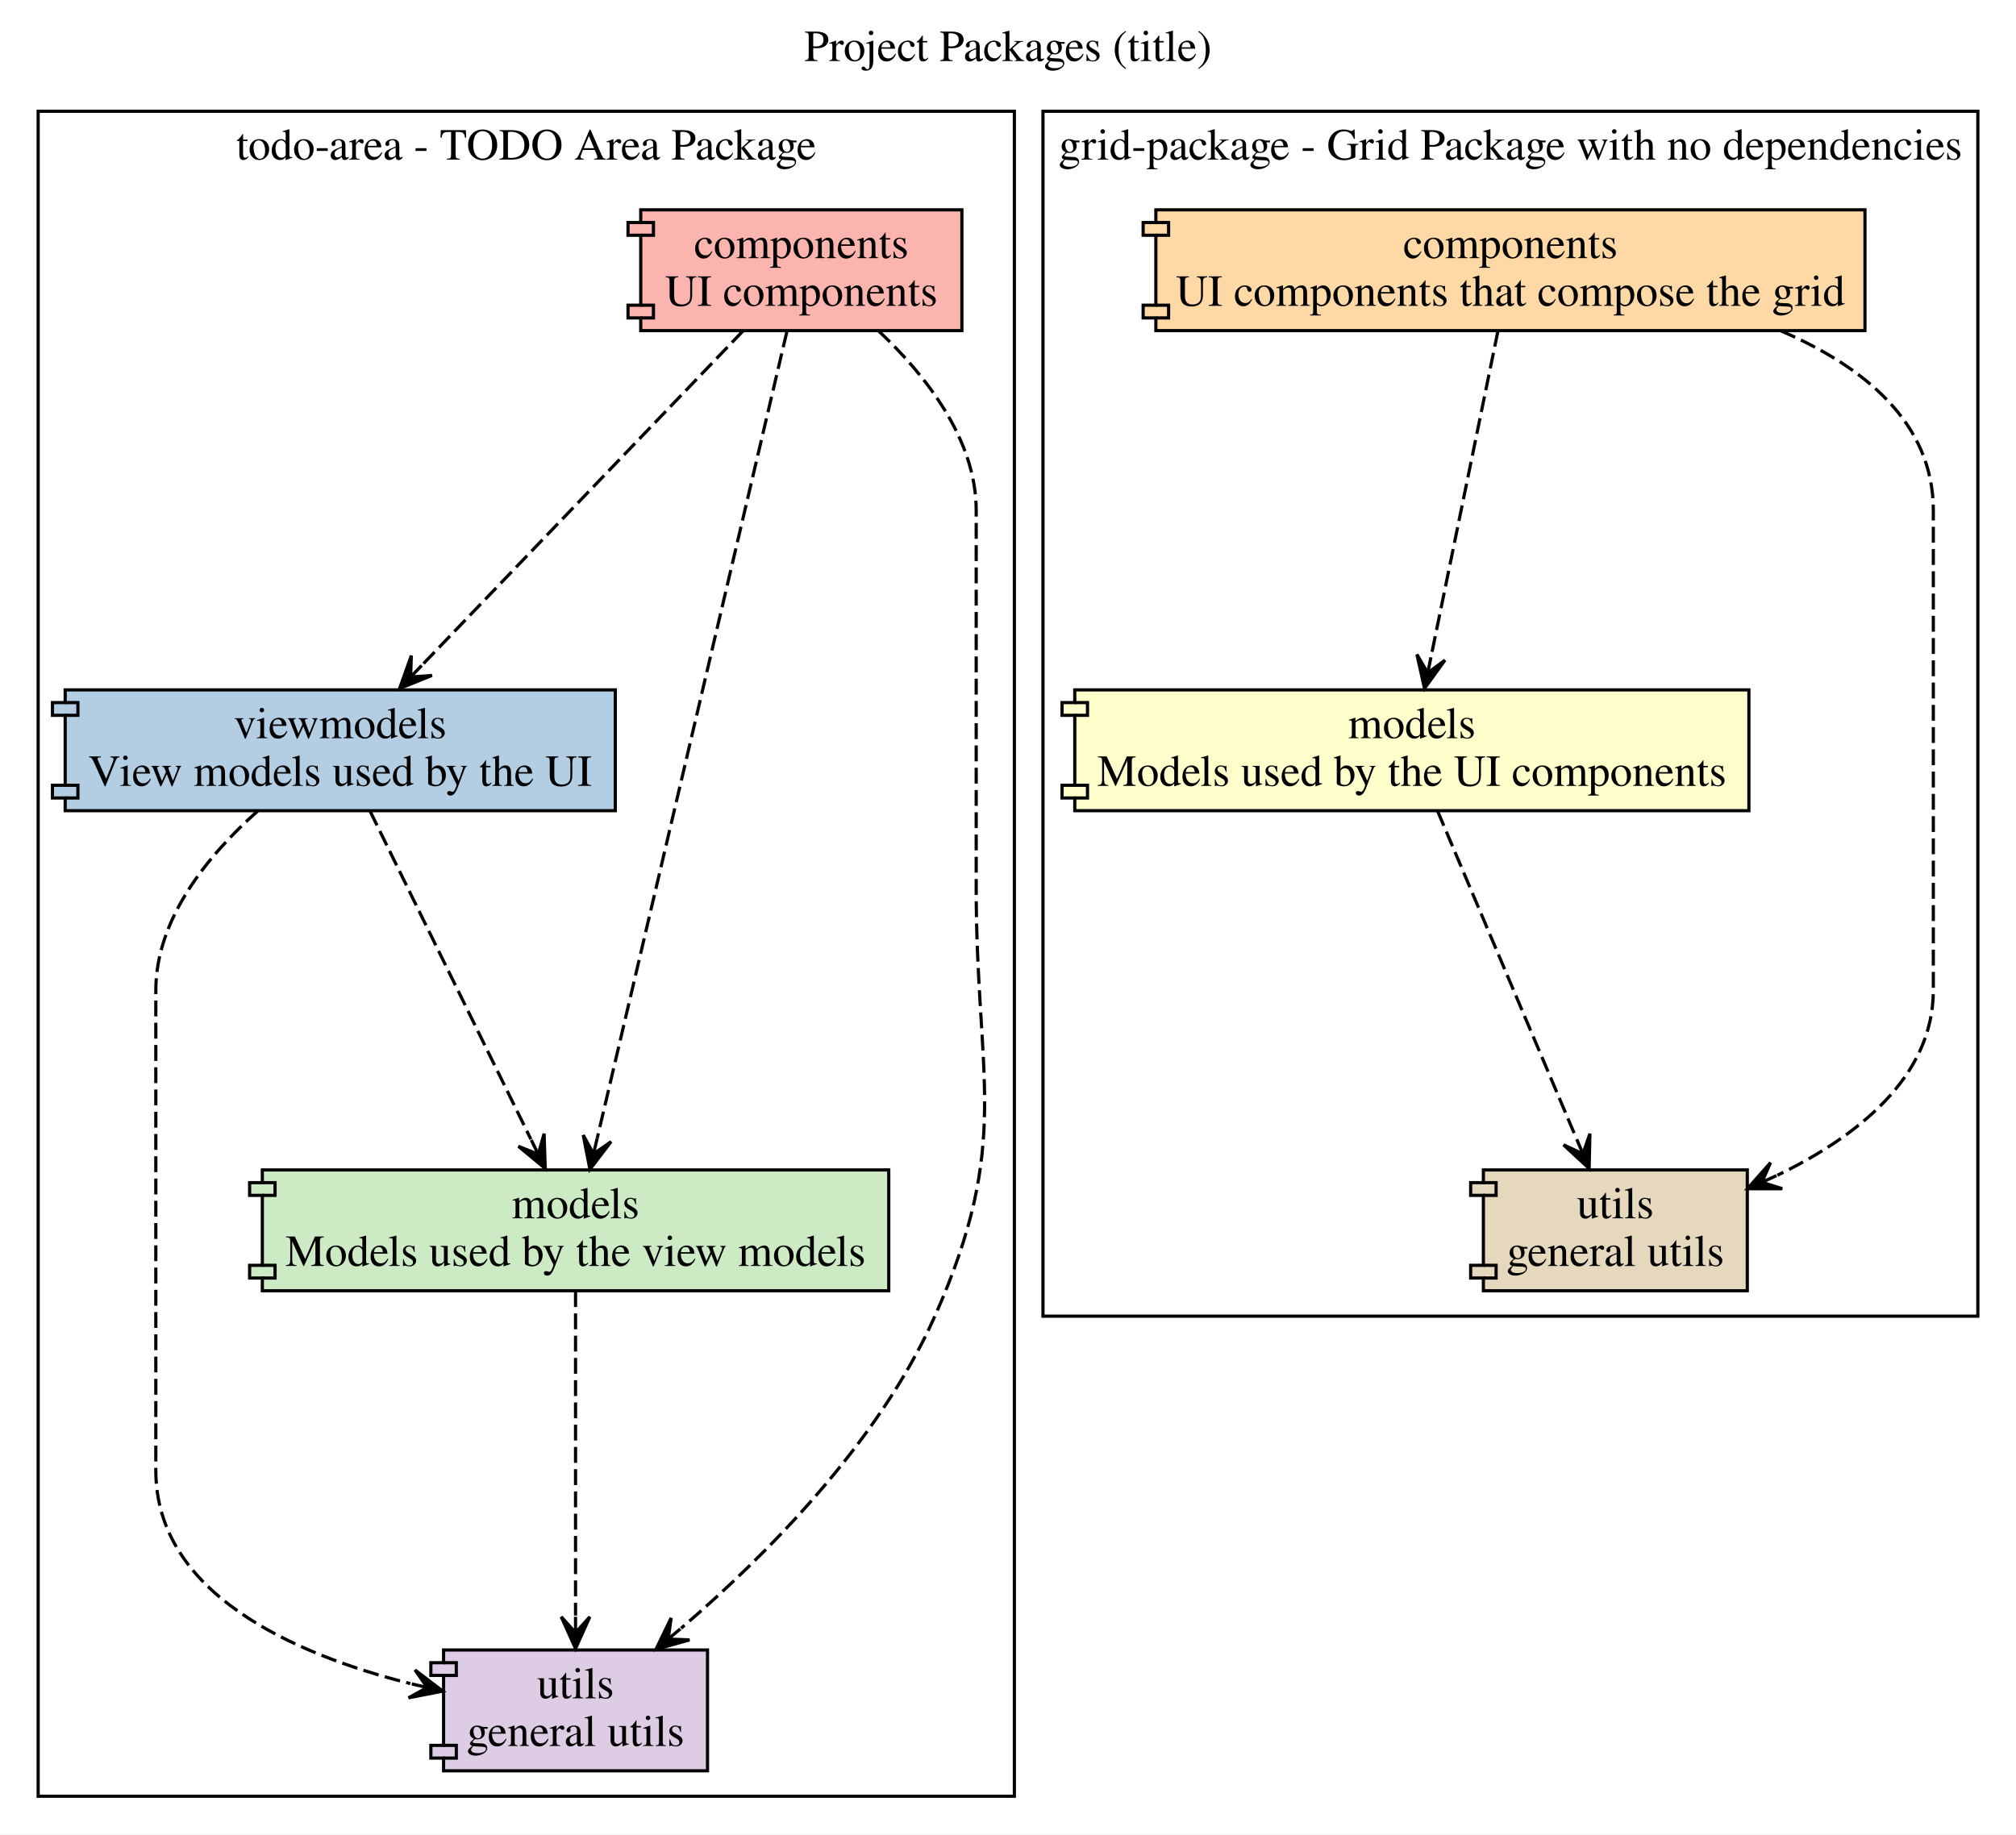
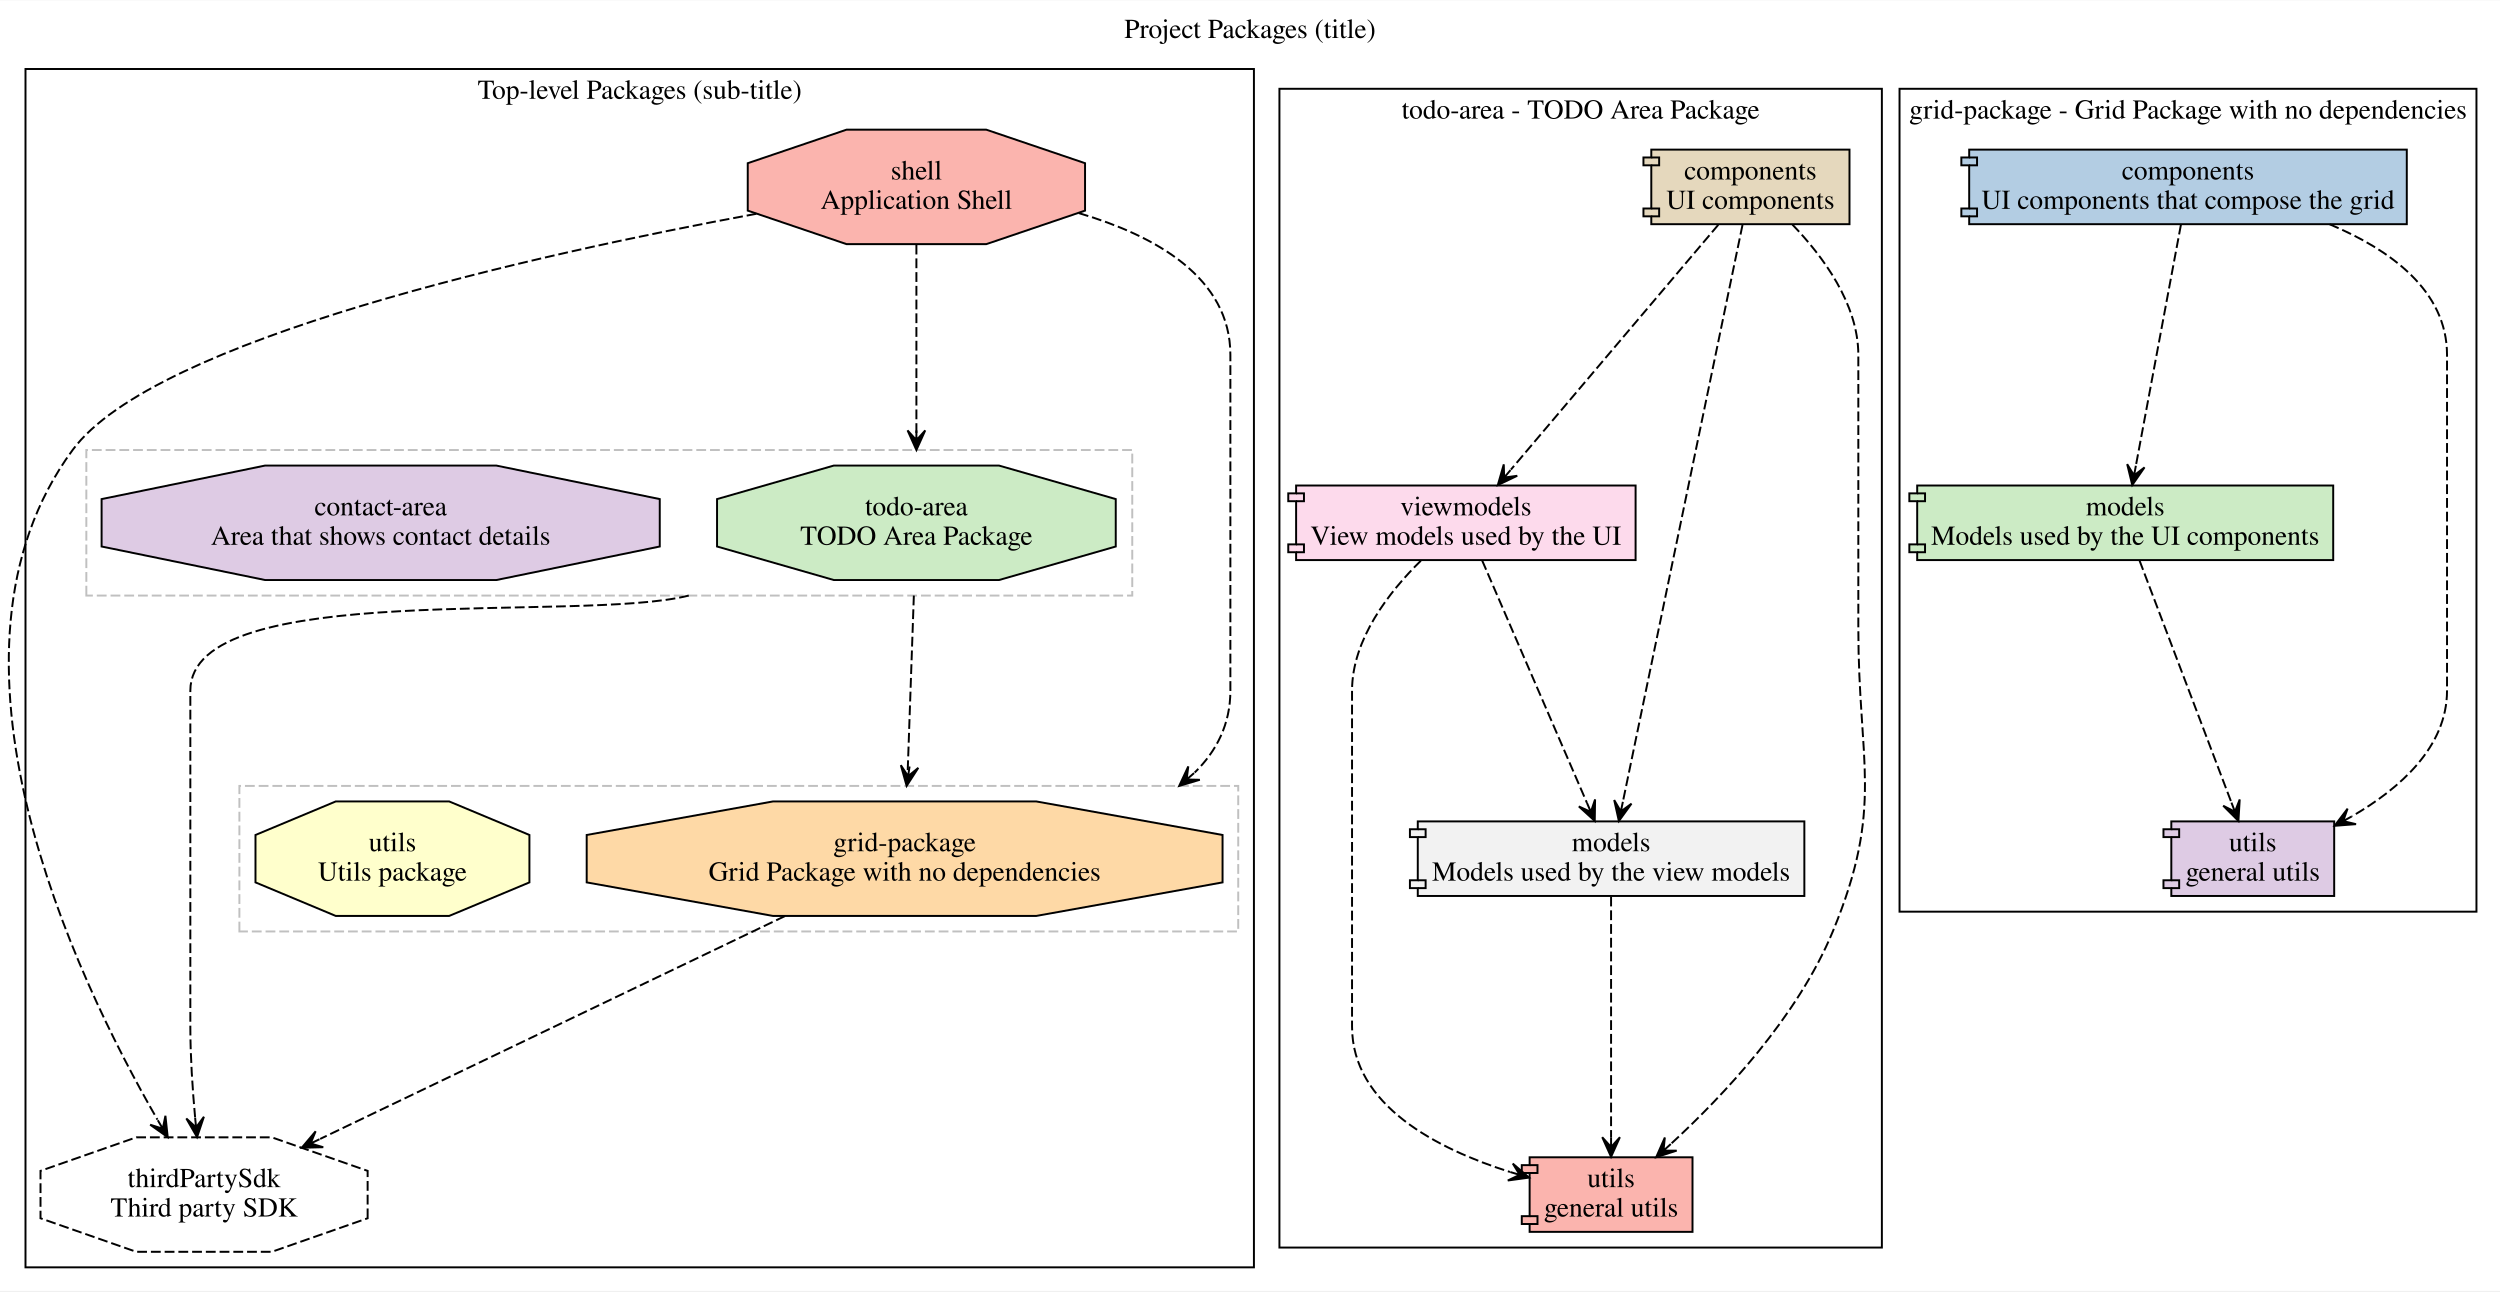
- <svg xmlns="http://www.w3.org/2000/svg" width="634pt" height="577pt" viewBox="0.00 0.00 634.00 577.00">
-   <g id="graph0" class="graph" transform="scale(1 1) rotate(0) translate(4 573)">
-     <polygon fill="#ffffff" stroke="transparent" points="-4,4 -4,-573 630,-573 630,4 -4,4" />
-     <text text-anchor="middle" x="313" y="-553.8" font-family="Times,serif" font-size="14.00" fill="#000000">Project Packages (title)</text>
+ <svg xmlns="http://www.w3.org/2000/svg" width="1274pt" height="658pt" viewBox="0.00 0.00 1273.99 657.67">
+   <g id="graph0" class="graph" transform="scale(1 1) rotate(0) translate(4 653.6715)">
+     <polygon fill="#ffffff" stroke="transparent" points="-4,4 -4,-653.672 1269.993,-653.672 1269.993,4 -4,4" />
+     <text text-anchor="middle" x="632.996" y="-634.471" font-family="Times,serif" font-size="14.00" fill="#000000">Project Packages (title)</text>
    <g id="clust1" class="cluster">
-       <polygon fill="#ffffff" stroke="#000000" points="8,-8 8,-538 315,-538 315,-8 8,-8" />
-       <text text-anchor="middle" x="161.5" y="-522.8" font-family="Times,serif" font-size="14.00" fill="#000000">todo-area - TODO Area Package</text>
+       <polygon fill="#ffffff" stroke="#000000" points="8.993,-8 8.993,-618.672 634.993,-618.672 634.993,-8 8.993,-8" />
+       <text text-anchor="middle" x="321.993" y="-603.471" font-family="Times,serif" font-size="14.00" fill="#000000">Top-level Packages (sub-title)</text>
    </g>
-     <g id="clust6" class="cluster">
-       <polygon fill="#ffffff" stroke="#000000" points="324,-159 324,-538 618,-538 618,-159 324,-159" />
-       <text text-anchor="middle" x="471" y="-522.8" font-family="Times,serif" font-size="14.00" fill="#000000">grid-package - Grid Package with no dependencies</text>
+     <g id="clust4" class="cluster">
+       <polygon fill="#ffffff" stroke="#c0c0c0" stroke-dasharray="5,2" points="39.993,-350.336 39.993,-424.504 572.993,-424.504 572.993,-350.336 39.993,-350.336" />
+     </g>
+     <g id="clust7" class="cluster">
+       <polygon fill="#ffffff" stroke="#c0c0c0" stroke-dasharray="5,2" points="117.993,-179.168 117.993,-253.336 626.993,-253.336 626.993,-179.168 117.993,-179.168" />
+     </g>
+     <g id="clust10" class="cluster">
+       <polygon fill="#ffffff" stroke="#000000" points="647.993,-18.084 647.993,-608.588 954.993,-608.588 954.993,-18.084 647.993,-18.084" />
+       <text text-anchor="middle" x="801.493" y="-593.388" font-family="Times,serif" font-size="14.00" fill="#000000">todo-area - TODO Area Package</text>
+     </g>
+     <g id="clust15" class="cluster">
+       <polygon fill="#ffffff" stroke="#000000" points="963.993,-189.252 963.993,-608.588 1257.993,-608.588 1257.993,-189.252 963.993,-189.252" />
+       <text text-anchor="middle" x="1110.993" y="-593.388" font-family="Times,serif" font-size="14.00" fill="#000000">grid-package - Grid Package with no dependencies</text>
    </g>
    <g id="node1" class="node">
-       <polygon fill="#fbb4ae" stroke="#000000" points="298.5,-507 197.5,-507 197.5,-503 193.5,-503 193.5,-499 197.5,-499 197.5,-477 193.5,-477 193.5,-473 197.5,-473 197.5,-469 298.5,-469 298.5,-507" />
-       <polyline fill="none" stroke="#000000" points="197.5,-503 201.5,-503 201.5,-499 197.5,-499 " />
-       <polyline fill="none" stroke="#000000" points="197.5,-477 201.5,-477 201.5,-473 197.5,-473 " />
-       <text text-anchor="middle" x="248" y="-491.8" font-family="Times,serif" font-size="14.00" fill="#000000">components</text>
-       <text text-anchor="middle" x="248" y="-476.8" font-family="Times,serif" font-size="14.00" fill="#000000">UI components</text>
+       <polygon fill="#fbb4ae" stroke="#000000" points="548.936,-546.506 548.936,-570.669 498.591,-587.756 427.394,-587.756 377.05,-570.669 377.05,-546.506 427.394,-529.419 498.591,-529.419 548.936,-546.506" />
+       <text text-anchor="middle" x="462.993" y="-562.388" font-family="Times,serif" font-size="14.00" fill="#000000">shell</text>
+       <text text-anchor="middle" x="462.993" y="-547.388" font-family="Times,serif" font-size="14.00" fill="#000000">Application Shell</text>
    </g>
    <g id="node2" class="node">
-       <polygon fill="#b3cde3" stroke="#000000" points="189.5,-356 16.5,-356 16.5,-352 12.5,-352 12.5,-348 16.5,-348 16.5,-326 12.5,-326 12.5,-322 16.5,-322 16.5,-318 189.5,-318 189.5,-356" />
-       <polyline fill="none" stroke="#000000" points="16.5,-352 20.5,-352 20.5,-348 16.5,-348 " />
-       <polyline fill="none" stroke="#000000" points="16.5,-326 20.5,-326 20.5,-322 16.5,-322 " />
-       <text text-anchor="middle" x="103" y="-340.8" font-family="Times,serif" font-size="14.00" fill="#000000">viewmodels</text>
-       <text text-anchor="middle" x="103" y="-325.8" font-family="Times,serif" font-size="14.00" fill="#000000">View models used by the UI</text>
+       <polygon fill="none" stroke="#000000" stroke-dasharray="5,2" points="183.343,-33.002 183.343,-57.166 134.517,-74.252 65.468,-74.252 16.643,-57.166 16.643,-33.002 65.468,-15.916 134.517,-15.916 183.343,-33.002" />
+       <text text-anchor="middle" x="99.993" y="-48.884" font-family="Times,serif" font-size="14.00" fill="#000000">thirdPartySdk</text>
+       <text text-anchor="middle" x="99.993" y="-33.884" font-family="Times,serif" font-size="14.00" fill="#000000">Third party SDK</text>
    </g>
    <g id="edge1" class="edge">
-       <path fill="none" stroke="#000000" stroke-dasharray="5,2" d="M229.636,-468.876C204.064,-442.246 157.616,-393.876 128.64,-363.701" />
-       <polygon fill="#000000" stroke="#000000" points="121.673,-356.446 131.845,-360.542 125.136,-360.052 128.6,-363.659 128.6,-363.659 128.6,-363.659 125.136,-360.052 125.354,-366.776 121.673,-356.446 121.673,-356.446" />
-       <text text-anchor="middle" x="182" y="-408.8" font-family="Times,serif" font-size="14.00" fill="#000000"> </text>
+       <path fill="none" stroke="#000000" stroke-dasharray="5,2" d="M381.417,-544.881C268.713,-524.092 74.524,-480.958 32.993,-424.504 -43.698,-320.257 33.8,-156.866 76.231,-83.272" />
+       <polygon fill="#000000" stroke="#000000" points="81.468,-74.334 80.295,-85.237 78.94,-78.648 76.412,-82.962 76.412,-82.962 76.412,-82.962 78.94,-78.648 72.53,-80.687 81.468,-74.334 81.468,-74.334" />
+       <text text-anchor="middle" x="3.993" y="-298.136" font-family="Times,serif" font-size="14.00" fill="#000000"> </text>
    </g>
    <g id="node3" class="node">
-       <polygon fill="#ccebc5" stroke="#000000" points="275.5,-205 78.5,-205 78.5,-201 74.5,-201 74.5,-197 78.5,-197 78.5,-175 74.5,-175 74.5,-171 78.5,-171 78.5,-167 275.5,-167 275.5,-205" />
-       <polyline fill="none" stroke="#000000" points="78.5,-201 82.5,-201 82.5,-197 78.5,-197 " />
-       <polyline fill="none" stroke="#000000" points="78.5,-175 82.5,-175 82.5,-171 78.5,-171 " />
-       <text text-anchor="middle" x="177" y="-189.8" font-family="Times,serif" font-size="14.00" fill="#000000">models</text>
-       <text text-anchor="middle" x="177" y="-174.8" font-family="Times,serif" font-size="14.00" fill="#000000">Models used by the view models</text>
+       <polygon fill="#ccebc5" stroke="#000000" points="564.581,-375.338 564.581,-399.502 505.072,-416.588 420.914,-416.588 361.405,-399.502 361.405,-375.338 420.914,-358.252 505.072,-358.252 564.581,-375.338" />
+       <text text-anchor="middle" x="462.993" y="-391.22" font-family="Times,serif" font-size="14.00" fill="#000000">todo-area</text>
+       <text text-anchor="middle" x="462.993" y="-376.22" font-family="Times,serif" font-size="14.00" fill="#000000">TODO Area Package</text>
    </g>
    <g id="edge2" class="edge">
-       <path fill="none" stroke="#000000" stroke-dasharray="5,2" d="M243.451,-468.649C231.328,-417.085 198.193,-276.146 183.811,-214.973" />
-       <polygon fill="#000000" stroke="#000000" points="181.512,-205.19 188.181,-213.894 182.656,-210.057 183.8,-214.924 183.8,-214.924 183.8,-214.924 182.656,-210.057 179.42,-215.954 181.512,-205.19 181.512,-205.19" />
-       <text text-anchor="middle" x="218" y="-333.3" font-family="Times,serif" font-size="14.00" fill="#000000"> </text>
+       <path fill="none" stroke="#000000" stroke-dasharray="5,2" d="M462.993,-529.163C462.993,-500.909 462.993,-458.036 462.993,-426.84" />
+       <polygon fill="#000000" stroke="#000000" points="462.993,-424.504 467.493,-434.503 462.993,-429.504 462.993,-434.504 462.993,-434.504 462.993,-434.504 462.993,-429.504 458.493,-434.504 462.993,-424.504 462.993,-424.504" />
+       <text text-anchor="middle" x="464.993" y="-469.304" font-family="Times,serif" font-size="14.00" fill="#000000"> </text>
+     </g>
+     <g id="node5" class="node">
+       <polygon fill="#fed9a6" stroke="#000000" points="619.009,-204.17 619.009,-228.334 524.102,-245.42 389.884,-245.42 294.977,-228.334 294.977,-204.17 389.884,-187.084 524.102,-187.084 619.009,-204.17" />
+       <text text-anchor="middle" x="456.993" y="-220.052" font-family="Times,serif" font-size="14.00" fill="#000000">grid-package</text>
+       <text text-anchor="middle" x="456.993" y="-205.052" font-family="Times,serif" font-size="14.00" fill="#000000">Grid Package with no dependencies</text>
+     </g>
+     <g id="edge3" class="edge">
+       <path fill="none" stroke="#000000" stroke-dasharray="5,2" d="M545.805,-545.225C584.846,-533.709 622.993,-512.381 622.993,-473.004 622.993,-473.004 622.993,-473.004 622.993,-301.836 622.993,-284.761 615.968,-271.089 604.809,-260.143" />
+       <polygon fill="#000000" stroke="#000000" points="596.912,-253.335 607.424,-256.456 600.699,-256.6 604.486,-259.865 604.486,-259.865 604.486,-259.865 600.699,-256.6 601.548,-263.273 596.912,-253.335 596.912,-253.335" />
+       <text text-anchor="middle" x="624.993" y="-383.72" font-family="Times,serif" font-size="14.00" fill="#000000"> </text>
+     </g>
+     <g id="edge5" class="edge">
+       <path fill="none" stroke="#000000" stroke-dasharray="5,2" d="M346.993,-350.336C291.301,-336.172 92.993,-359.3 92.993,-301.836 92.993,-301.836 92.993,-301.836 92.993,-130.668 92.993,-115.553 94.091,-98.986 95.417,-84.488" />
+       <polygon fill="#000000" stroke="#000000" points="96.411,-74.347 99.914,-84.738 95.923,-79.323 95.435,-84.299 95.435,-84.299 95.435,-84.299 95.923,-79.323 90.957,-83.861 96.411,-74.347 96.411,-74.347" />
+       <text text-anchor="middle" x="94.993" y="-212.552" font-family="Times,serif" font-size="14.00" fill="#000000"> </text>
+     </g>
+     <g id="edge6" class="edge">
+       <path fill="none" stroke="#000000" stroke-dasharray="5,2" d="M461.693,-350.336C460.714,-322.397 459.373,-284.164 458.375,-255.672" />
+       <polygon fill="#000000" stroke="#000000" points="458.021,-253.336 463.967,-262.549 458.769,-258.279 459.518,-263.223 459.518,-263.223 459.518,-263.223 458.769,-258.279 455.069,-263.897 458.021,-253.336 458.021,-253.336" />
+       <text text-anchor="middle" x="461.993" y="-298.136" font-family="Times,serif" font-size="14.00" fill="#000000"> </text>
    </g>
    <g id="node4" class="node">
-       <polygon fill="#decbe4" stroke="#000000" points="218.5,-54 135.5,-54 135.5,-50 131.5,-50 131.5,-46 135.5,-46 135.5,-24 131.5,-24 131.5,-20 135.5,-20 135.5,-16 218.5,-16 218.5,-54" />
-       <polyline fill="none" stroke="#000000" points="135.5,-50 139.5,-50 139.5,-46 135.5,-46 " />
-       <polyline fill="none" stroke="#000000" points="135.5,-24 139.5,-24 139.5,-20 135.5,-20 " />
-       <text text-anchor="middle" x="177" y="-38.8" font-family="Times,serif" font-size="14.00" fill="#000000">utils</text>
-       <text text-anchor="middle" x="177" y="-23.8" font-family="Times,serif" font-size="14.00" fill="#000000">general utils</text>
-     </g>
-     <g id="edge3" class="edge">
-       <path fill="none" stroke="#000000" stroke-dasharray="5,2" d="M272.284,-468.929C287.018,-455.07 303,-434.879 303,-412.5 303,-412.5 303,-412.5 303,-293.5 303,-233.444 314.362,-213.893 290,-159 272.333,-119.192 236.752,-83.582 210.211,-60.847" />
-       <polygon fill="#000000" stroke="#000000" points="202.294,-54.215 212.85,-57.187 206.127,-57.426 209.96,-60.637 209.96,-60.637 209.96,-60.637 206.127,-57.426 207.07,-64.086 202.294,-54.215 202.294,-54.215" />
-       <text text-anchor="middle" x="306" y="-257.8" font-family="Times,serif" font-size="14.00" fill="#000000"> </text>
+       <polygon fill="#decbe4" stroke="#000000" points="332.209,-375.338 332.209,-399.502 248.901,-416.588 131.085,-416.588 47.776,-399.502 47.776,-375.338 131.085,-358.252 248.901,-358.252 332.209,-375.338" />
+       <text text-anchor="middle" x="189.993" y="-391.22" font-family="Times,serif" font-size="14.00" fill="#000000">contact-area</text>
+       <text text-anchor="middle" x="189.993" y="-376.22" font-family="Times,serif" font-size="14.00" fill="#000000">Area that shows contact details</text>
    </g>
    <g id="edge4" class="edge">
-       <path fill="none" stroke="#000000" stroke-dasharray="5,2" d="M112.372,-317.876C125.146,-291.81 148.127,-244.916 162.963,-214.643" />
-       <polygon fill="#000000" stroke="#000000" points="167.47,-205.446 167.11,-216.406 165.27,-209.936 163.07,-214.426 163.07,-214.426 163.07,-214.426 165.27,-209.936 159.029,-212.445 167.47,-205.446 167.47,-205.446" />
-       <text text-anchor="middle" x="144" y="-257.8" font-family="Times,serif" font-size="14.00" fill="#000000"> </text>
-     </g>
-     <g id="edge5" class="edge">
-       <path fill="none" stroke="#000000" stroke-dasharray="5,2" d="M77.054,-317.904C61.611,-304.175 45,-284.145 45,-261.5 45,-261.5 45,-261.5 45,-110.5 45,-71.889 88.081,-52.753 125.02,-43.442" />
-       <polygon fill="#000000" stroke="#000000" points="135.234,-41.068 126.513,-47.715 130.364,-42.2 125.494,-43.332 125.494,-43.332 125.494,-43.332 130.364,-42.2 124.475,-38.949 135.234,-41.068 135.234,-41.068" />
-       <text text-anchor="middle" x="47" y="-182.3" font-family="Times,serif" font-size="14.00" fill="#000000"> </text>
-     </g>
-     <g id="edge6" class="edge">
-       <path fill="none" stroke="#000000" stroke-dasharray="5,2" d="M177,-166.876C177,-141.148 177,-95.13 177,-64.831" />
-       <polygon fill="#000000" stroke="#000000" points="177,-54.446 181.5,-64.446 177,-59.446 177,-64.446 177,-64.446 177,-64.446 177,-59.446 172.5,-64.446 177,-54.446 177,-54.446" />
-       <text text-anchor="middle" x="179" y="-106.8" font-family="Times,serif" font-size="14.00" fill="#000000"> </text>
-     </g>
-     <g id="node5" class="node">
-       <polygon fill="#fed9a6" stroke="#000000" points="582.5,-507 359.5,-507 359.5,-503 355.5,-503 355.5,-499 359.5,-499 359.5,-477 355.5,-477 355.5,-473 359.5,-473 359.5,-469 582.5,-469 582.5,-507" />
-       <polyline fill="none" stroke="#000000" points="359.5,-503 363.5,-503 363.5,-499 359.5,-499 " />
-       <polyline fill="none" stroke="#000000" points="359.5,-477 363.5,-477 363.5,-473 359.5,-473 " />
-       <text text-anchor="middle" x="471" y="-491.8" font-family="Times,serif" font-size="14.00" fill="#000000">components</text>
-       <text text-anchor="middle" x="471" y="-476.8" font-family="Times,serif" font-size="14.00" fill="#000000">UI components that compose the grid</text>
+       <path fill="none" stroke="#000000" stroke-dasharray="5,2" d="M396.028,-187.022C329.783,-155.26 224.66,-104.857 159.138,-73.442" />
+       <polygon fill="#000000" stroke="#000000" points="149.768,-68.949 160.73,-69.215 154.276,-71.111 158.785,-73.273 158.785,-73.273 158.785,-73.273 154.276,-71.111 156.839,-77.33 149.768,-68.949 149.768,-68.949" />
+       <text text-anchor="middle" x="294.993" y="-126.968" font-family="Times,serif" font-size="14.00" fill="#000000"> </text>
    </g>
    <g id="node6" class="node">
-       <polygon fill="#ffffcc" stroke="#000000" points="546,-356 334,-356 334,-352 330,-352 330,-348 334,-348 334,-326 330,-326 330,-322 334,-322 334,-318 546,-318 546,-356" />
-       <polyline fill="none" stroke="#000000" points="334,-352 338,-352 338,-348 334,-348 " />
-       <polyline fill="none" stroke="#000000" points="334,-326 338,-326 338,-322 334,-322 " />
-       <text text-anchor="middle" x="440" y="-340.8" font-family="Times,serif" font-size="14.00" fill="#000000">models</text>
-       <text text-anchor="middle" x="440" y="-325.8" font-family="Times,serif" font-size="14.00" fill="#000000">Models used by the UI components</text>
+       <polygon fill="#ffffcc" stroke="#000000" points="265.79,-204.17 265.79,-228.334 224.904,-245.42 167.082,-245.42 126.196,-228.334 126.196,-204.17 167.082,-187.084 224.904,-187.084 265.79,-204.17" />
+       <text text-anchor="middle" x="195.993" y="-220.052" font-family="Times,serif" font-size="14.00" fill="#000000">utils</text>
+       <text text-anchor="middle" x="195.993" y="-205.052" font-family="Times,serif" font-size="14.00" fill="#000000">Utils package</text>
+     </g>
+     <g id="node7" class="node">
+       <polygon fill="#e5d8bd" stroke="#000000" points="938.493,-577.588 837.493,-577.588 837.493,-573.588 833.493,-573.588 833.493,-569.588 837.493,-569.588 837.493,-547.588 833.493,-547.588 833.493,-543.588 837.493,-543.588 837.493,-539.588 938.493,-539.588 938.493,-577.588" />
+       <polyline fill="none" stroke="#000000" points="837.493,-573.588 841.493,-573.588 841.493,-569.588 837.493,-569.588 " />
+       <polyline fill="none" stroke="#000000" points="837.493,-547.588 841.493,-547.588 841.493,-543.588 837.493,-543.588 " />
+       <text text-anchor="middle" x="887.993" y="-562.388" font-family="Times,serif" font-size="14.00" fill="#000000">components</text>
+       <text text-anchor="middle" x="887.993" y="-547.388" font-family="Times,serif" font-size="14.00" fill="#000000">UI components</text>
+     </g>
+     <g id="node8" class="node">
+       <polygon fill="#fddaec" stroke="#000000" points="829.493,-406.42 656.493,-406.42 656.493,-402.42 652.493,-402.42 652.493,-398.42 656.493,-398.42 656.493,-376.42 652.493,-376.42 652.493,-372.42 656.493,-372.42 656.493,-368.42 829.493,-368.42 829.493,-406.42" />
+       <polyline fill="none" stroke="#000000" points="656.493,-402.42 660.493,-402.42 660.493,-398.42 656.493,-398.42 " />
+       <polyline fill="none" stroke="#000000" points="656.493,-376.42 660.493,-376.42 660.493,-372.42 656.493,-372.42 " />
+       <text text-anchor="middle" x="742.993" y="-391.22" font-family="Times,serif" font-size="14.00" fill="#000000">viewmodels</text>
+       <text text-anchor="middle" x="742.993" y="-376.22" font-family="Times,serif" font-size="14.00" fill="#000000">View models used by the UI</text>
    </g>
    <g id="edge7" class="edge">
-       <path fill="none" stroke="#000000" stroke-dasharray="5,2" d="M467.074,-468.876C461.769,-443.036 452.262,-396.726 446.043,-366.433" />
-       <polygon fill="#000000" stroke="#000000" points="443.992,-356.446 450.411,-365.337 444.998,-361.344 446.003,-366.242 446.003,-366.242 446.003,-366.242 444.998,-361.344 441.595,-367.147 443.992,-356.446 443.992,-356.446" />
-       <text text-anchor="middle" x="458" y="-408.8" font-family="Times,serif" font-size="14.00" fill="#000000"> </text>
+       <path fill="none" stroke="#000000" stroke-dasharray="5,2" d="M871.641,-539.285C845.791,-508.77 795.403,-449.288 765.943,-414.512" />
+       <polygon fill="#000000" stroke="#000000" points="759.284,-406.652 769.182,-411.373 762.516,-410.467 765.748,-414.282 765.748,-414.282 765.748,-414.282 762.516,-410.467 762.315,-417.19 759.284,-406.652 759.284,-406.652" />
+       <text text-anchor="middle" x="822.993" y="-469.304" font-family="Times,serif" font-size="14.00" fill="#000000"> </text>
    </g>
-     <g id="node7" class="node">
-       <polygon fill="#e5d8bd" stroke="#000000" points="545.5,-205 462.5,-205 462.5,-201 458.5,-201 458.5,-197 462.5,-197 462.5,-175 458.5,-175 458.5,-171 462.5,-171 462.5,-167 545.5,-167 545.5,-205" />
-       <polyline fill="none" stroke="#000000" points="462.5,-201 466.5,-201 466.5,-197 462.5,-197 " />
-       <polyline fill="none" stroke="#000000" points="462.5,-175 466.5,-175 466.5,-171 462.5,-171 " />
-       <text text-anchor="middle" x="504" y="-189.8" font-family="Times,serif" font-size="14.00" fill="#000000">utils</text>
-       <text text-anchor="middle" x="504" y="-174.8" font-family="Times,serif" font-size="14.00" fill="#000000">general utils</text>
+     <g id="node9" class="node">
+       <polygon fill="#f2f2f2" stroke="#000000" points="915.493,-235.252 718.493,-235.252 718.493,-231.252 714.493,-231.252 714.493,-227.252 718.493,-227.252 718.493,-205.252 714.493,-205.252 714.493,-201.252 718.493,-201.252 718.493,-197.252 915.493,-197.252 915.493,-235.252" />
+       <polyline fill="none" stroke="#000000" points="718.493,-231.252 722.493,-231.252 722.493,-227.252 718.493,-227.252 " />
+       <polyline fill="none" stroke="#000000" points="718.493,-205.252 722.493,-205.252 722.493,-201.252 718.493,-201.252 " />
+       <text text-anchor="middle" x="816.993" y="-220.052" font-family="Times,serif" font-size="14.00" fill="#000000">models</text>
+       <text text-anchor="middle" x="816.993" y="-205.052" font-family="Times,serif" font-size="14.00" fill="#000000">Models used by the view models</text>
    </g>
    <g id="edge8" class="edge">
-       <path fill="none" stroke="#000000" stroke-dasharray="5,2" d="M555.984,-468.962C582.05,-457.751 604,-440.113 604,-412.5 604,-412.5 604,-412.5 604,-261.5 604,-234.013 579.638,-215.266 554.962,-203.329" />
-       <polygon fill="#000000" stroke="#000000" points="545.54,-199.083 556.506,-199.089 550.099,-201.137 554.657,-203.191 554.657,-203.191 554.657,-203.191 550.099,-201.137 552.808,-207.294 545.54,-199.083 545.54,-199.083" />
-       <text text-anchor="middle" x="606" y="-333.3" font-family="Times,serif" font-size="14.00" fill="#000000"> </text>
+       <path fill="none" stroke="#000000" stroke-dasharray="5,2" d="M883.972,-539.201C872.11,-482.006 837.206,-313.714 823.056,-245.484" />
+       <polygon fill="#000000" stroke="#000000" points="820.969,-235.425 827.406,-244.303 821.985,-240.321 823,-245.217 823,-245.217 823,-245.217 821.985,-240.321 818.594,-246.131 820.969,-235.425 820.969,-235.425" />
+       <text text-anchor="middle" x="860.993" y="-383.72" font-family="Times,serif" font-size="14.00" fill="#000000"> </text>
+     </g>
+     <g id="node10" class="node">
+       <polygon fill="#fbb4ae" stroke="#000000" points="858.493,-64.084 775.493,-64.084 775.493,-60.084 771.493,-60.084 771.493,-56.084 775.493,-56.084 775.493,-34.084 771.493,-34.084 771.493,-30.084 775.493,-30.084 775.493,-26.084 858.493,-26.084 858.493,-64.084" />
+       <polyline fill="none" stroke="#000000" points="775.493,-60.084 779.493,-60.084 779.493,-56.084 775.493,-56.084 " />
+       <polyline fill="none" stroke="#000000" points="775.493,-34.084 779.493,-34.084 779.493,-30.084 775.493,-30.084 " />
+       <text text-anchor="middle" x="816.993" y="-48.884" font-family="Times,serif" font-size="14.00" fill="#000000">utils</text>
+       <text text-anchor="middle" x="816.993" y="-33.884" font-family="Times,serif" font-size="14.00" fill="#000000">general utils</text>
    </g>
    <g id="edge9" class="edge">
-       <path fill="none" stroke="#000000" stroke-dasharray="5,2" d="M448.106,-317.876C459.106,-291.923 478.857,-245.321 491.693,-215.037" />
-       <polygon fill="#000000" stroke="#000000" points="495.758,-205.446 495.999,-216.409 493.807,-210.049 491.856,-214.653 491.856,-214.653 491.856,-214.653 493.807,-210.049 487.712,-212.897 495.758,-205.446 495.758,-205.446" />
-       <text text-anchor="middle" x="476" y="-257.8" font-family="Times,serif" font-size="14.00" fill="#000000"> </text>
+       <path fill="none" stroke="#000000" stroke-dasharray="5,2" d="M909.415,-539.374C924.858,-523.332 942.993,-498.967 942.993,-473.004 942.993,-473.004 942.993,-473.004 942.993,-333.836 942.993,-264.852 956.351,-242.917 929.993,-179.168 911.995,-135.639 874.474,-95.747 847.604,-70.997" />
+       <polygon fill="#000000" stroke="#000000" points="839.987,-64.121 850.426,-67.481 843.699,-67.471 847.41,-70.822 847.41,-70.822 847.41,-70.822 843.699,-67.471 844.395,-74.162 839.987,-64.121 839.987,-64.121" />
+       <text text-anchor="middle" x="945.993" y="-298.136" font-family="Times,serif" font-size="14.00" fill="#000000"> </text>
+     </g>
+     <g id="edge10" class="edge">
+       <path fill="none" stroke="#000000" stroke-dasharray="5,2" d="M751.338,-368.117C764.363,-337.988 789.596,-279.622 804.704,-244.676" />
+       <polygon fill="#000000" stroke="#000000" points="808.678,-235.484 808.841,-246.448 806.694,-240.073 804.71,-244.663 804.71,-244.663 804.71,-244.663 806.694,-240.073 800.579,-242.877 808.678,-235.484 808.678,-235.484" />
+       <text text-anchor="middle" x="784.993" y="-298.136" font-family="Times,serif" font-size="14.00" fill="#000000"> </text>
+     </g>
+     <g id="edge11" class="edge">
+       <path fill="none" stroke="#000000" stroke-dasharray="5,2" d="M720.07,-368.11C703.858,-352.193 684.993,-328.041 684.993,-301.836 684.993,-301.836 684.993,-301.836 684.993,-130.668 684.993,-90.553 728.443,-68.297 765.486,-56.612" />
+       <polygon fill="#000000" stroke="#000000" points="775.227,-53.728 766.916,-60.882 770.433,-55.147 765.639,-56.567 765.639,-56.567 765.639,-56.567 770.433,-55.147 764.361,-52.252 775.227,-53.728 775.227,-53.728" />
+       <text text-anchor="middle" x="686.993" y="-212.552" font-family="Times,serif" font-size="14.00" fill="#000000"> </text>
+     </g>
+     <g id="edge12" class="edge">
+       <path fill="none" stroke="#000000" stroke-dasharray="5,2" d="M816.993,-196.949C816.993,-167.078 816.993,-109.449 816.993,-74.409" />
+       <polygon fill="#000000" stroke="#000000" points="816.993,-64.316 821.493,-74.316 816.993,-69.316 816.993,-74.316 816.993,-74.316 816.993,-74.316 816.993,-69.316 812.493,-74.316 816.993,-64.316 816.993,-64.316" />
+       <text text-anchor="middle" x="818.993" y="-126.968" font-family="Times,serif" font-size="14.00" fill="#000000"> </text>
+     </g>
+     <g id="node11" class="node">
+       <polygon fill="#b3cde3" stroke="#000000" points="1222.493,-577.588 999.493,-577.588 999.493,-573.588 995.493,-573.588 995.493,-569.588 999.493,-569.588 999.493,-547.588 995.493,-547.588 995.493,-543.588 999.493,-543.588 999.493,-539.588 1222.493,-539.588 1222.493,-577.588" />
+       <polyline fill="none" stroke="#000000" points="999.493,-573.588 1003.493,-573.588 1003.493,-569.588 999.493,-569.588 " />
+       <polyline fill="none" stroke="#000000" points="999.493,-547.588 1003.493,-547.588 1003.493,-543.588 999.493,-543.588 " />
+       <text text-anchor="middle" x="1110.993" y="-562.388" font-family="Times,serif" font-size="14.00" fill="#000000">components</text>
+       <text text-anchor="middle" x="1110.993" y="-547.388" font-family="Times,serif" font-size="14.00" fill="#000000">UI components that compose the grid</text>
+     </g>
+     <g id="node12" class="node">
+       <polygon fill="#ccebc5" stroke="#000000" points="1184.993,-406.42 972.993,-406.42 972.993,-402.42 968.993,-402.42 968.993,-398.42 972.993,-398.42 972.993,-376.42 968.993,-376.42 968.993,-372.42 972.993,-372.42 972.993,-368.42 1184.993,-368.42 1184.993,-406.42" />
+       <polyline fill="none" stroke="#000000" points="972.993,-402.42 976.993,-402.42 976.993,-398.42 972.993,-398.42 " />
+       <polyline fill="none" stroke="#000000" points="972.993,-376.42 976.993,-376.42 976.993,-372.42 972.993,-372.42 " />
+       <text text-anchor="middle" x="1078.993" y="-391.22" font-family="Times,serif" font-size="14.00" fill="#000000">models</text>
+       <text text-anchor="middle" x="1078.993" y="-376.22" font-family="Times,serif" font-size="14.00" fill="#000000">Models used by the UI components</text>
+     </g>
+     <g id="edge13" class="edge">
+       <path fill="none" stroke="#000000" stroke-dasharray="5,2" d="M1107.384,-539.285C1101.8,-509.414 1091.026,-451.785 1084.475,-416.745" />
+       <polygon fill="#000000" stroke="#000000" points="1082.588,-406.652 1088.849,-415.654 1083.507,-411.566 1084.426,-416.481 1084.426,-416.481 1084.426,-416.481 1083.507,-411.566 1080.003,-417.308 1082.588,-406.652 1082.588,-406.652" />
+       <text text-anchor="middle" x="1097.993" y="-469.304" font-family="Times,serif" font-size="14.00" fill="#000000"> </text>
+     </g>
+     <g id="node13" class="node">
+       <polygon fill="#decbe4" stroke="#000000" points="1185.493,-235.252 1102.493,-235.252 1102.493,-231.252 1098.493,-231.252 1098.493,-227.252 1102.493,-227.252 1102.493,-205.252 1098.493,-205.252 1098.493,-201.252 1102.493,-201.252 1102.493,-197.252 1185.493,-197.252 1185.493,-235.252" />
+       <polyline fill="none" stroke="#000000" points="1102.493,-231.252 1106.493,-231.252 1106.493,-227.252 1102.493,-227.252 " />
+       <polyline fill="none" stroke="#000000" points="1102.493,-205.252 1106.493,-205.252 1106.493,-201.252 1102.493,-201.252 " />
+       <text text-anchor="middle" x="1143.993" y="-220.052" font-family="Times,serif" font-size="14.00" fill="#000000">utils</text>
+       <text text-anchor="middle" x="1143.993" y="-205.052" font-family="Times,serif" font-size="14.00" fill="#000000">general utils</text>
+     </g>
+     <g id="edge14" class="edge">
+       <path fill="none" stroke="#000000" stroke-dasharray="5,2" d="M1183.172,-539.538C1213.989,-526.631 1242.993,-505.778 1242.993,-473.004 1242.993,-473.004 1242.993,-473.004 1242.993,-301.836 1242.993,-273.204 1219.001,-252.021 1194.639,-237.893" />
+       <polygon fill="#000000" stroke="#000000" points="1185.691,-233.006 1196.624,-233.849 1190.079,-235.402 1194.467,-237.799 1194.467,-237.799 1194.467,-237.799 1190.079,-235.402 1192.31,-241.748 1185.691,-233.006 1185.691,-233.006" />
+       <text text-anchor="middle" x="1244.993" y="-383.72" font-family="Times,serif" font-size="14.00" fill="#000000"> </text>
+     </g>
+     <g id="edge15" class="edge">
+       <path fill="none" stroke="#000000" stroke-dasharray="5,2" d="M1086.323,-368.117C1097.715,-338.117 1119.739,-280.12 1133.028,-245.125" />
+       <polygon fill="#000000" stroke="#000000" points="1136.689,-235.484 1137.346,-246.43 1134.914,-240.158 1133.139,-244.832 1133.139,-244.832 1133.139,-244.832 1134.914,-240.158 1128.932,-243.235 1136.689,-235.484 1136.689,-235.484" />
+       <text text-anchor="middle" x="1115.993" y="-298.136" font-family="Times,serif" font-size="14.00" fill="#000000"> </text>
    </g>
  </g>
</svg>
